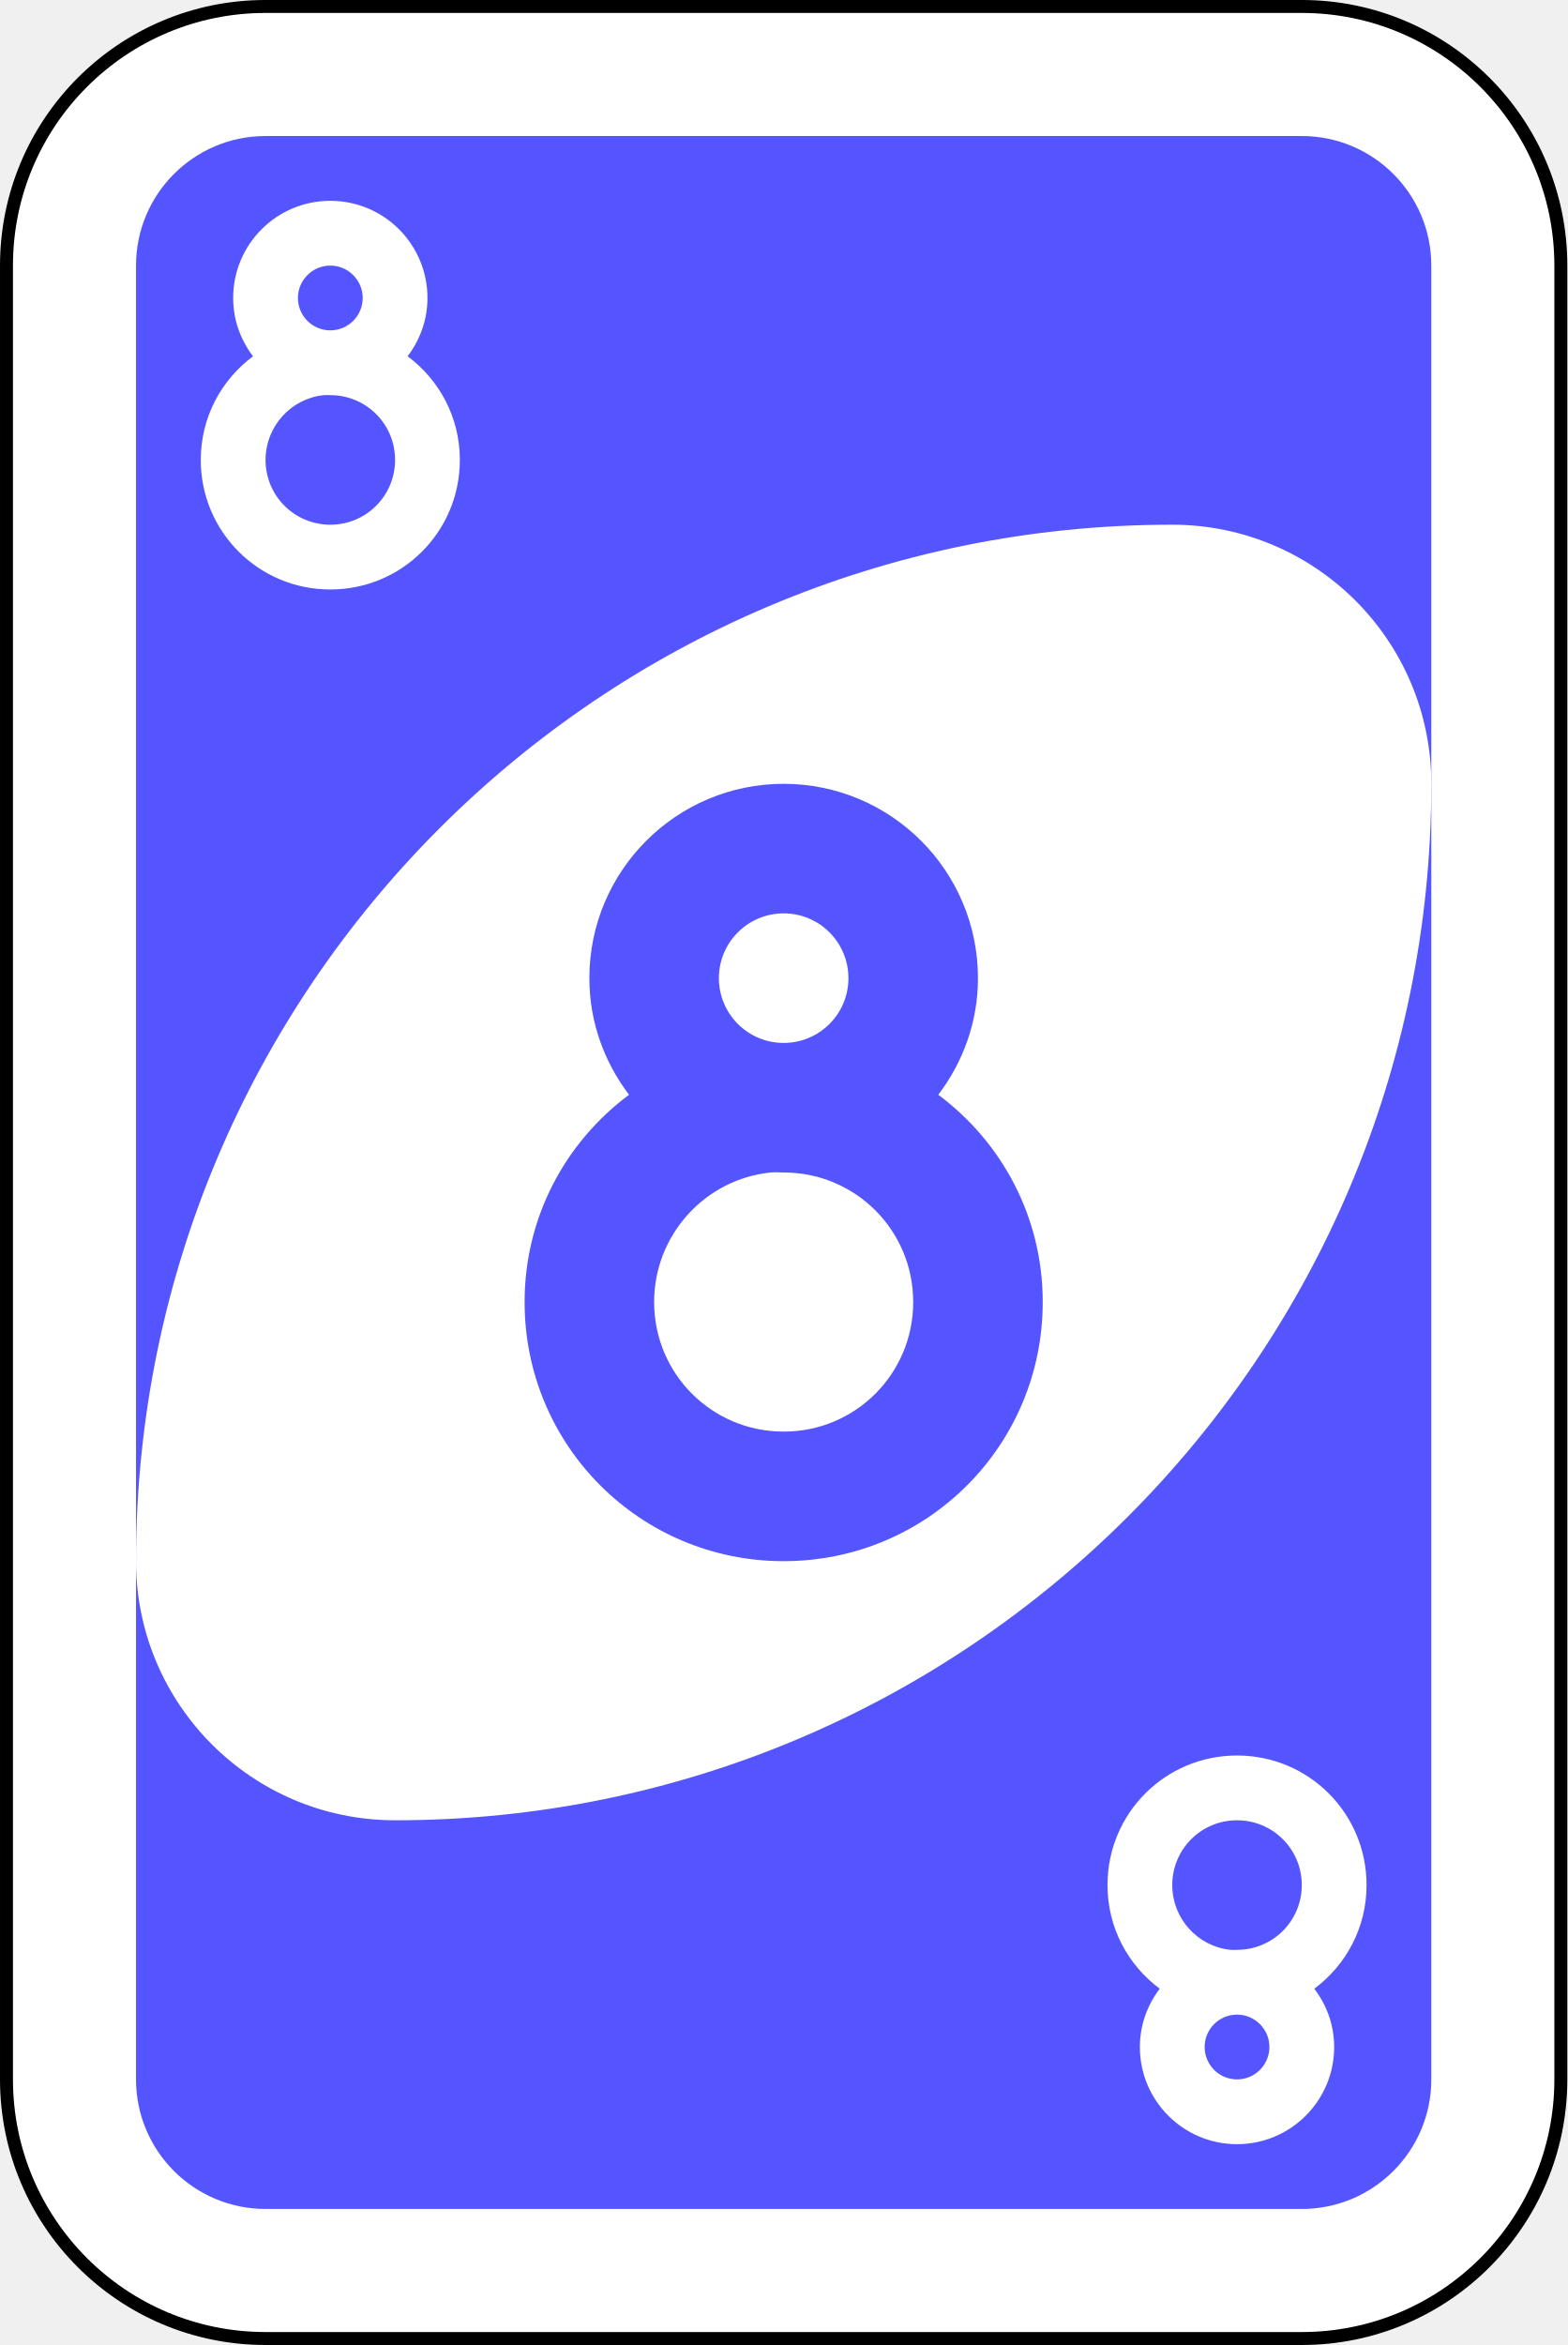
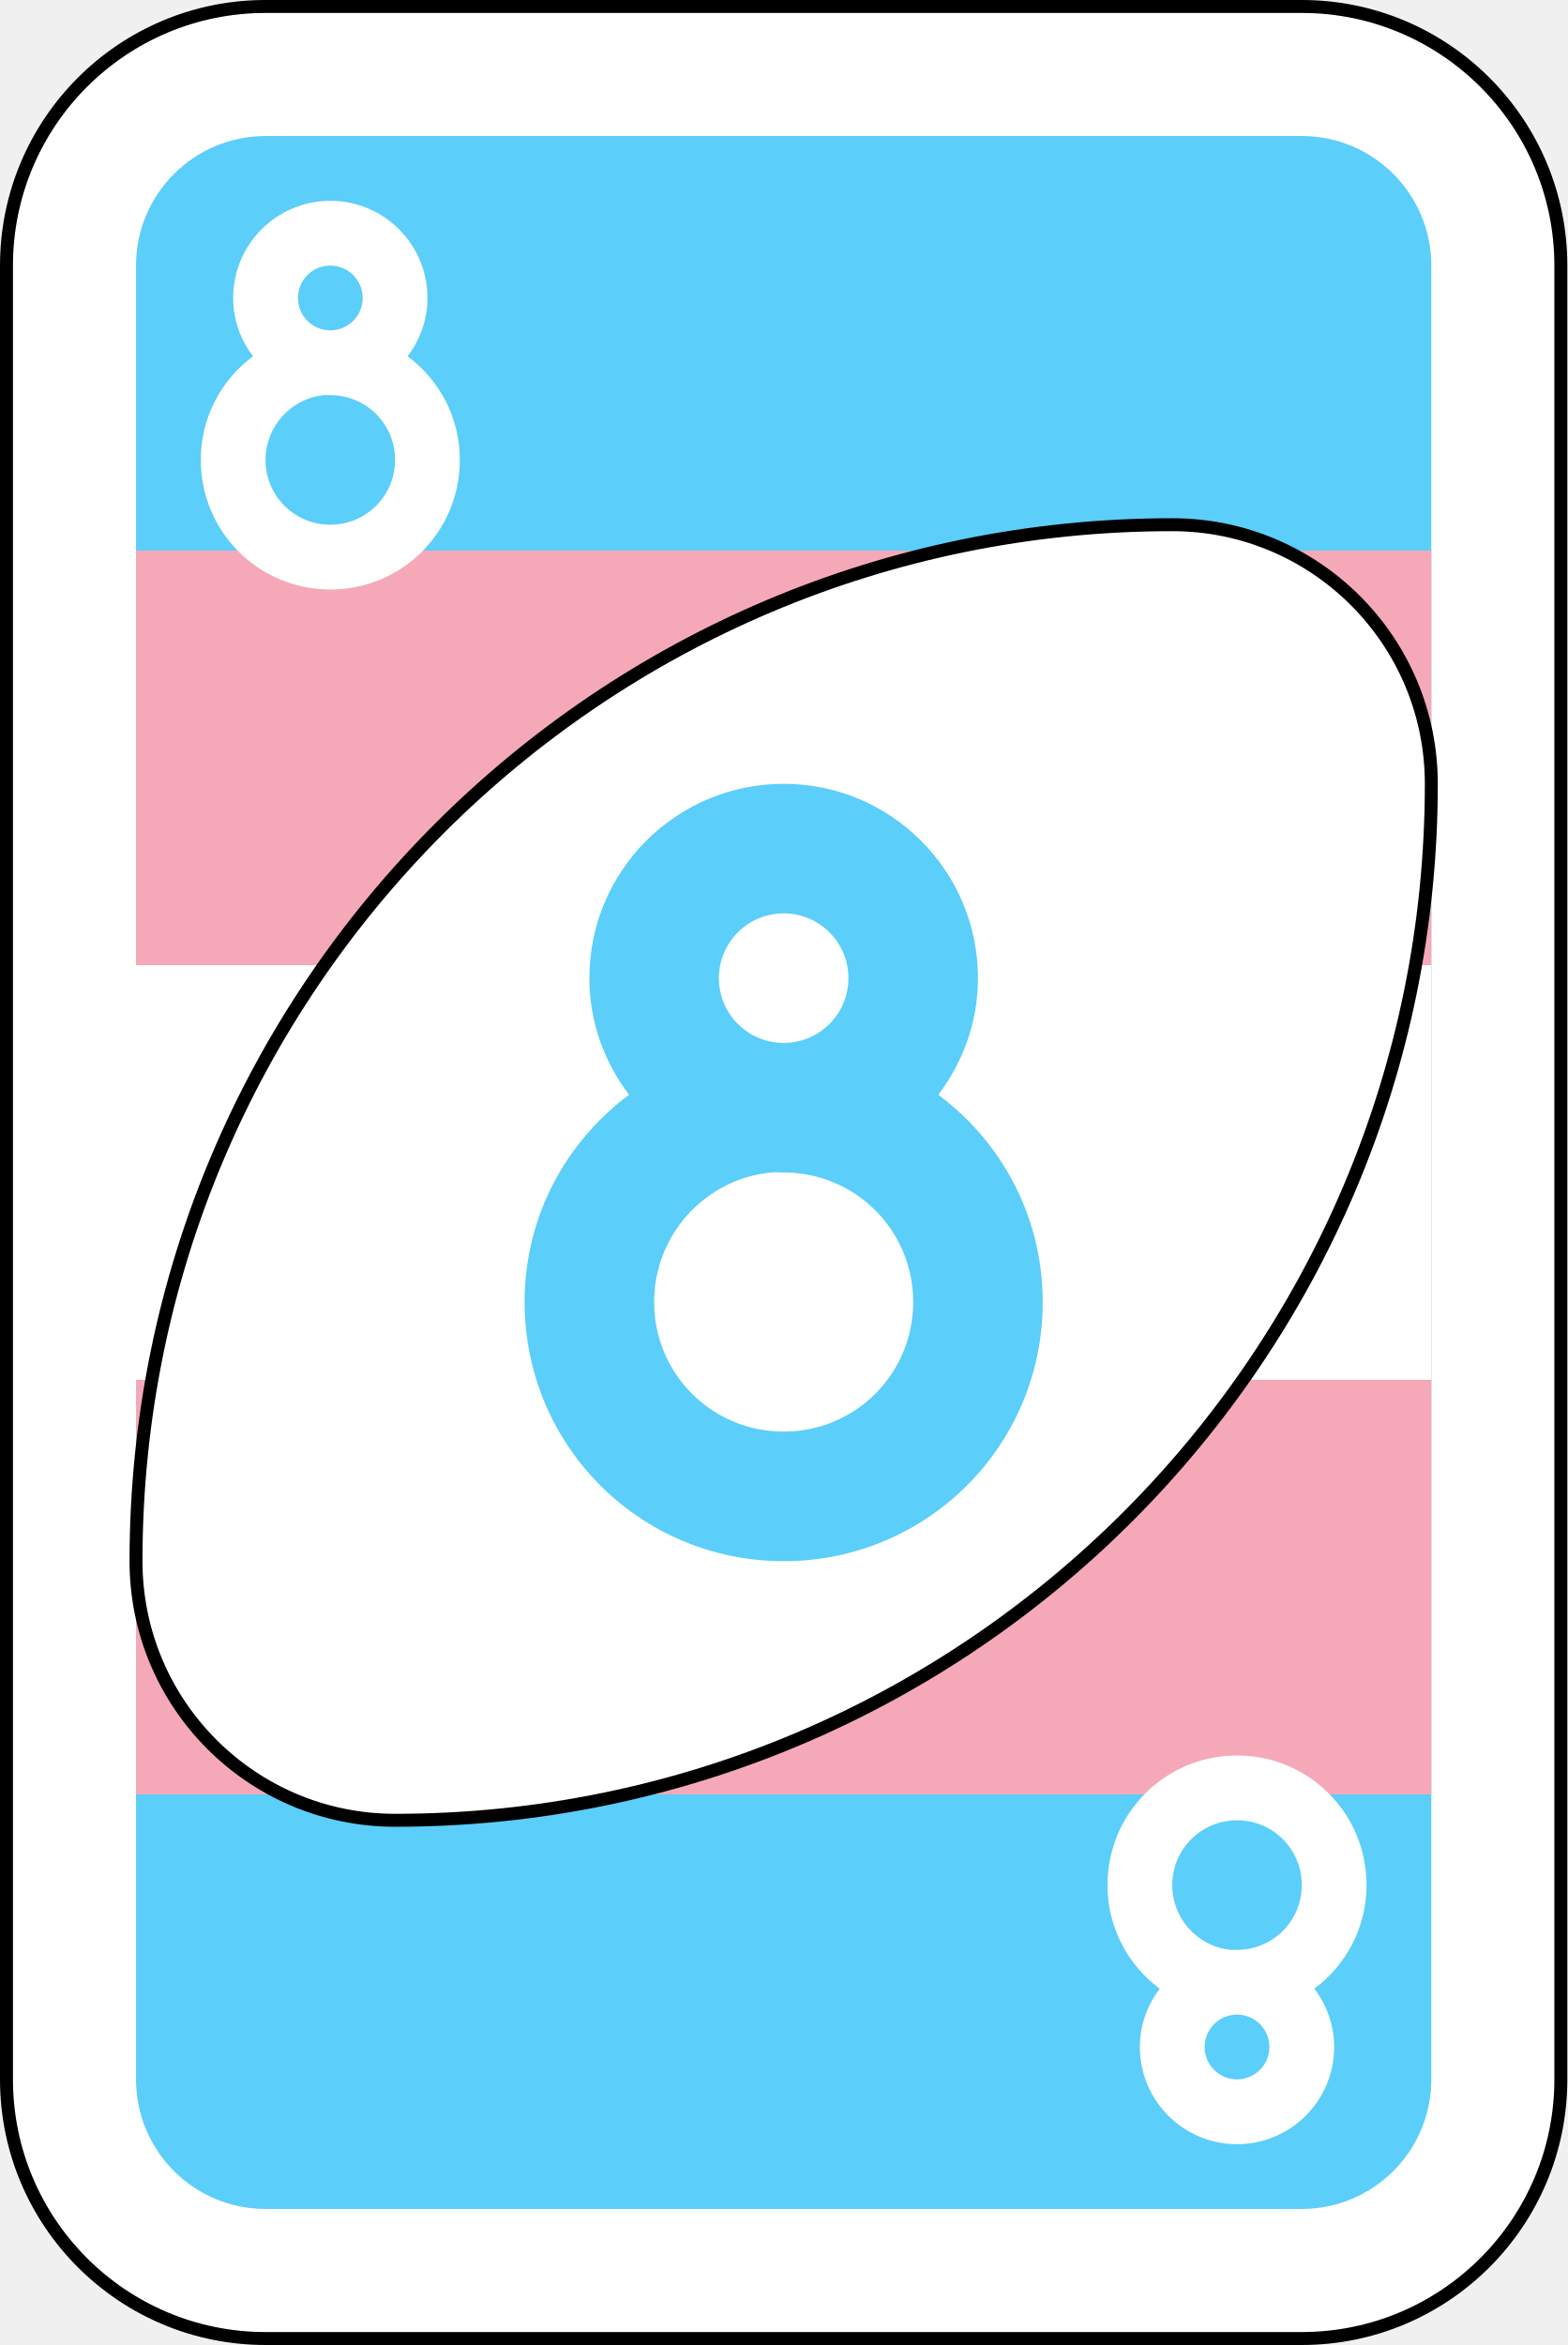
<svg xmlns="http://www.w3.org/2000/svg" width="68.298mm" height="102.164mm" viewBox="0 0 242 362" id="svg6717" version="1.1">
  <defs id="defs6719" />
  <g id="layer1" transform="translate(-236.1428,-337.0765)">
-     <g id="g6619-3" transform="matrix(4,0,0,4,-1682.857,-991.3724)">
-       <rect style="fill:#ffffff;fill-opacity:1;fill-rule:evenodd;stroke:#000000;stroke-width:0.5;stroke-miterlimit:4;stroke-dasharray:none" id="rect2987-8-5-8-37" y="332.362" x="480" ry="10" rx="10" height="90" width="60" />
-       <rect style="fill:#5555ff;fill-opacity:1;fill-rule:evenodd;stroke:none" id="rect3757-26-33-9-0" y="337.362" x="485" ry="5" rx="5" height="80" width="50" />
-       <path style="fill:#ffffff;fill-opacity:1;fill-rule:evenodd;stroke:none" id="path3773-0-4-8-4-60-3-0-9" d="m 525,352.362 c -22.091,0 -40,17.909 -40,40 0,5.523 4.477,10 10,10 22.091,0 40,-17.909 40,-40 0,-5.523 -4.477,-10 -10,-10 z" />
-       <path style="fill:#5555ff;fill-opacity:1;stroke:none" id="rect3163-52-9-8-1-1-2-7-3-6-4-6-1-8-8-5-55" d="m 510,362.362 c -4.142,0 -7.5,3.358 -7.5,7.5 0,1.699 0.579,3.243 1.531,4.5 -2.443,1.82 -4.031,4.706 -4.031,8 0,5.54 4.46,10 10,10 5.54,0 10,-4.46 10,-10 0,-3.294 -1.588,-6.18 -4.031,-8 0.952,-1.257 1.531,-2.801 1.531,-4.5 0,-4.142 -3.358,-7.5 -7.5,-7.5 z m 0,5 c 1.381,0 2.5,1.119 2.5,2.5 0,1.381 -1.119,2.5 -2.5,2.5 -1.381,0 -2.5,-1.119 -2.5,-2.5 0,-1.381 1.119,-2.5 2.5,-2.5 z m -0.5,10 c 0.168,-0.017 0.327,0 0.5,0 2.77,0 5,2.23 5,5 0,2.77 -2.23,5 -5,5 -2.77,0 -5,-2.23 -5,-5 0,-2.597 1.973,-4.745 4.5,-5 z" />
-       <path style="fill:#ffffff;fill-opacity:1;stroke:none" id="rect3163-52-9-8-1-1-2-7-3-6-4-6-1-8-8-2-1-83" d="m 492.5,339.862 c -2.071,0 -3.75,1.679 -3.75,3.75 0,0.849 0.29,1.621 0.766,2.25 -1.221,0.91 -2.016,2.353 -2.016,4 0,2.77 2.23,5 5,5 2.77,0 5,-2.23 5,-5 0,-1.647 -0.794,-3.09 -2.016,-4 0.476,-0.629 0.766,-1.401 0.766,-2.25 0,-2.071 -1.679,-3.75 -3.75,-3.75 z m 0,2.5 c 0.69,0 1.25,0.56 1.25,1.25 0,0.69 -0.56,1.25 -1.25,1.25 -0.69,0 -1.25,-0.56 -1.25,-1.25 0,-0.69 0.56,-1.25 1.25,-1.25 z m -0.25,5 c 0.084,-0.009 0.163,0 0.25,0 1.385,0 2.5,1.115 2.5,2.5 0,1.385 -1.115,2.5 -2.5,2.5 -1.385,0 -2.5,-1.115 -2.5,-2.5 0,-1.298 0.986,-2.372 2.25,-2.5 z" />
-       <path style="fill:#ffffff;fill-opacity:1;stroke:none" id="rect3163-52-9-8-1-1-2-7-3-6-4-6-1-8-8-2-1-1-7" d="m 527.5,414.862 c -2.071,0 -3.75,-1.679 -3.75,-3.75 0,-0.849 0.29,-1.621 0.766,-2.25 -1.221,-0.91 -2.016,-2.353 -2.016,-4 0,-2.77 2.23,-5 5,-5 2.77,0 5,2.23 5,5 0,1.647 -0.794,3.09 -2.016,4 0.476,0.629 0.766,1.401 0.766,2.25 0,2.071 -1.679,3.75 -3.75,3.75 z m 0,-2.5 c 0.69,0 1.25,-0.56 1.25,-1.25 0,-0.69 -0.56,-1.25 -1.25,-1.25 -0.69,0 -1.25,0.56 -1.25,1.25 0,0.69 0.56,1.25 1.25,1.25 z m -0.25,-5 c 0.084,0.009 0.163,0 0.25,0 1.385,0 2.5,-1.115 2.5,-2.5 0,-1.385 -1.115,-2.5 -2.5,-2.5 -1.385,0 -2.5,1.115 -2.5,2.5 0,1.298 0.986,2.372 2.25,2.5 z" />
+     <g id="layer1-3" transform="translate(-1.5249649e-4,-1.4150528e-4)">
+       <rect style="fill:#ffffff;fill-opacity:1;fill-rule:evenodd;stroke:#000000;stroke-width:2;stroke-miterlimit:4;stroke-dasharray:none" id="rect2987-1-8" y="338.076" x="237.143" ry="40" rx="40" height="360" width="240" />
+       <rect style="fill:#5bcefa;fill-opacity:1;fill-rule:evenodd;stroke:none;stroke-width:4" id="rect3757-5-07" y="358.076" x="257.143" ry="20" rx="20" height="320" width="200" />
+       <path fill="#f5a9b8" d="m 257.143,422.077 h 200 v 192 h -200 z" id="path7858" style="stroke-width:0.408" />
+       <path fill="#ffffff" d="m 257.143,486.077 h 200 v 64 h -200 z" id="path7860" style="stroke:none;stroke-width:0.408" />
+       <path style="fill:#ffffff;fill-opacity:1;fill-rule:evenodd;stroke:#000000;stroke-width:2;stroke-miterlimit:4;stroke-dasharray:none;stroke-opacity:1" id="path3773-0-4-8-4-2-7" d="m 417.143,418.076 c -88.366,0 -160,71.634 -160,160 0,22.091 17.909,40 40,40 88.366,0 160,-71.634 160,-160 0,-22.091 -17.909,-40 -40,-40 z" />
    </g>
+     <path style="fill:#5bcefa;fill-opacity:1;stroke:none;stroke-width:4" id="rect3163-52-9-8-1-1-2-7-3-6-4-6-1-8-8-5-55" d="m 357.143,458.076 c -16.569,0 -30,13.431 -30,30 0,6.795 2.317,12.97 6.125,18 -9.772,7.28 -16.125,18.824 -16.125,32 0,22.16 17.84,40 40,40 22.16,0 40,-17.84 40,-40 0,-13.176 -6.353,-24.72 -16.125,-32 3.808,-5.03 6.125,-11.205 6.125,-18 0,-16.569 -13.431,-30 -30,-30 z m 0,20 c 5.523,0 10,4.477 10,10 0,5.523 -4.477,10 -10,10 -5.523,0 -10,-4.477 -10,-10 0,-5.523 4.477,-10 10,-10 z m -2,40 c 0.674,-0.068 1.307,0 2,0 11.08,0 20,8.92 20,20 0,11.08 -8.92,20 -20,20 -11.08,0 -20,-8.92 -20,-20 0,-10.388 7.89,-18.98 18,-20 z" />
+     <path style="fill:#ffffff;fill-opacity:1;stroke:none;stroke-width:4" id="rect3163-52-9-8-1-1-2-7-3-6-4-6-1-8-8-2-1-83" d="m 287.143,368.076 c -8.284,0 -15,6.716 -15,15 0,3.397 1.159,6.485 3.062,9 -4.886,3.64 -8.062,9.412 -8.062,16 0,11.08 8.92,20 20,20 11.08,0 20,-8.92 20,-20 0,-6.588 -3.177,-12.36 -8.063,-16 1.904,-2.515 3.063,-5.603 3.063,-9 0,-8.284 -6.716,-15 -15,-15 z m 0,10 c 2.761,0 5,2.239 5,5 0,2.761 -2.239,5 -5,5 -2.761,0 -5,-2.239 -5,-5 0,-2.761 2.239,-5 5,-5 z m -1,20 c 0.337,-0.036 0.654,0 1,0 5.54,0 10,4.46 10,10 0,5.54 -4.46,10 -10,10 -5.54,0 -10,-4.46 -10,-10 0,-5.194 3.945,-9.49 9,-10 z" />
+     <path style="fill:#ffffff;fill-opacity:1;stroke:none;stroke-width:4" id="rect3163-52-9-8-1-1-2-7-3-6-4-6-1-8-8-2-1-1-7" d="m 427.143,668.076 c -8.284,0 -15,-6.716 -15,-15 0,-3.397 1.159,-6.485 3.062,-9 -4.886,-3.64 -8.062,-9.412 -8.062,-16 0,-11.08 8.92,-20 20,-20 11.08,0 20,8.92 20,20 0,6.588 -3.177,12.36 -8.063,16 1.904,2.515 3.063,5.603 3.063,9 0,8.284 -6.716,15 -15,15 z m 0,-10 c 2.761,0 5,-2.239 5,-5 0,-2.761 -2.239,-5 -5,-5 -2.761,0 -5,2.239 -5,5 0,2.761 2.239,5 5,5 z m -1,-20 c 0.337,0.036 0.654,0 1,0 5.54,0 10,-4.46 10,-10 0,-5.54 -4.46,-10 -10,-10 -5.54,0 -10,4.46 -10,10 0,5.194 3.945,9.49 9,10 z" />
  </g>
</svg>
